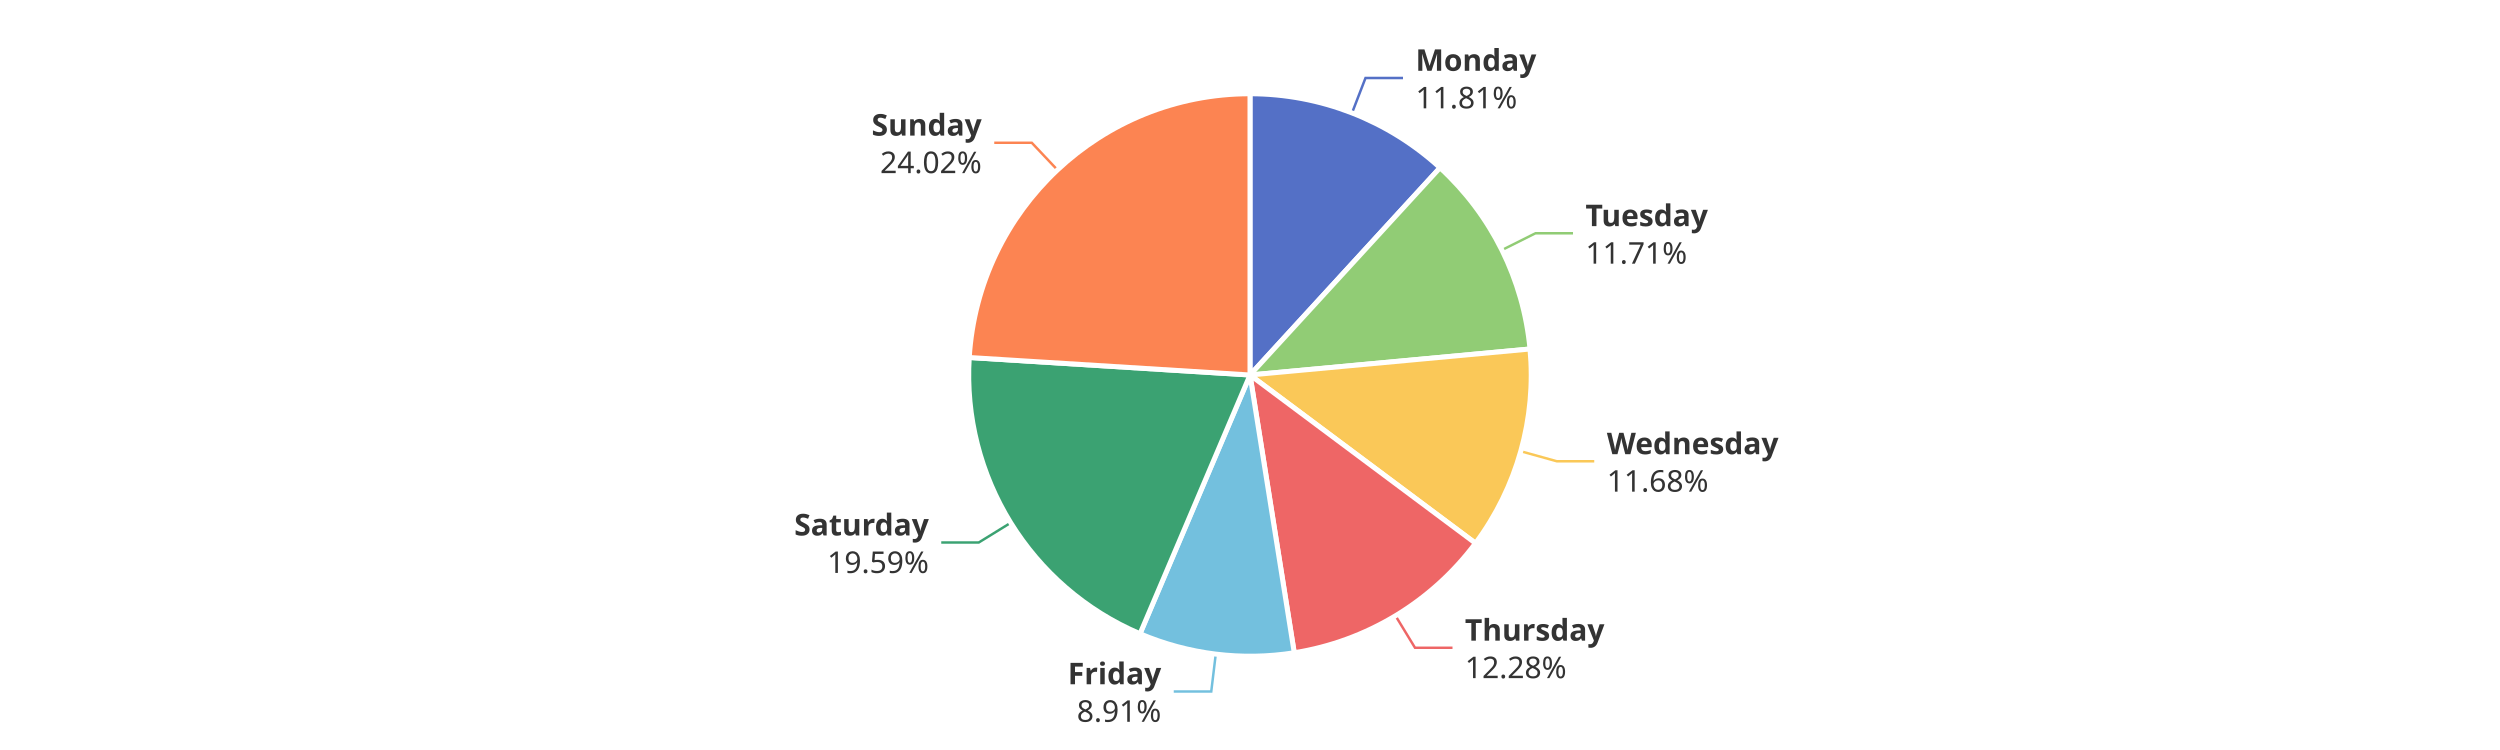
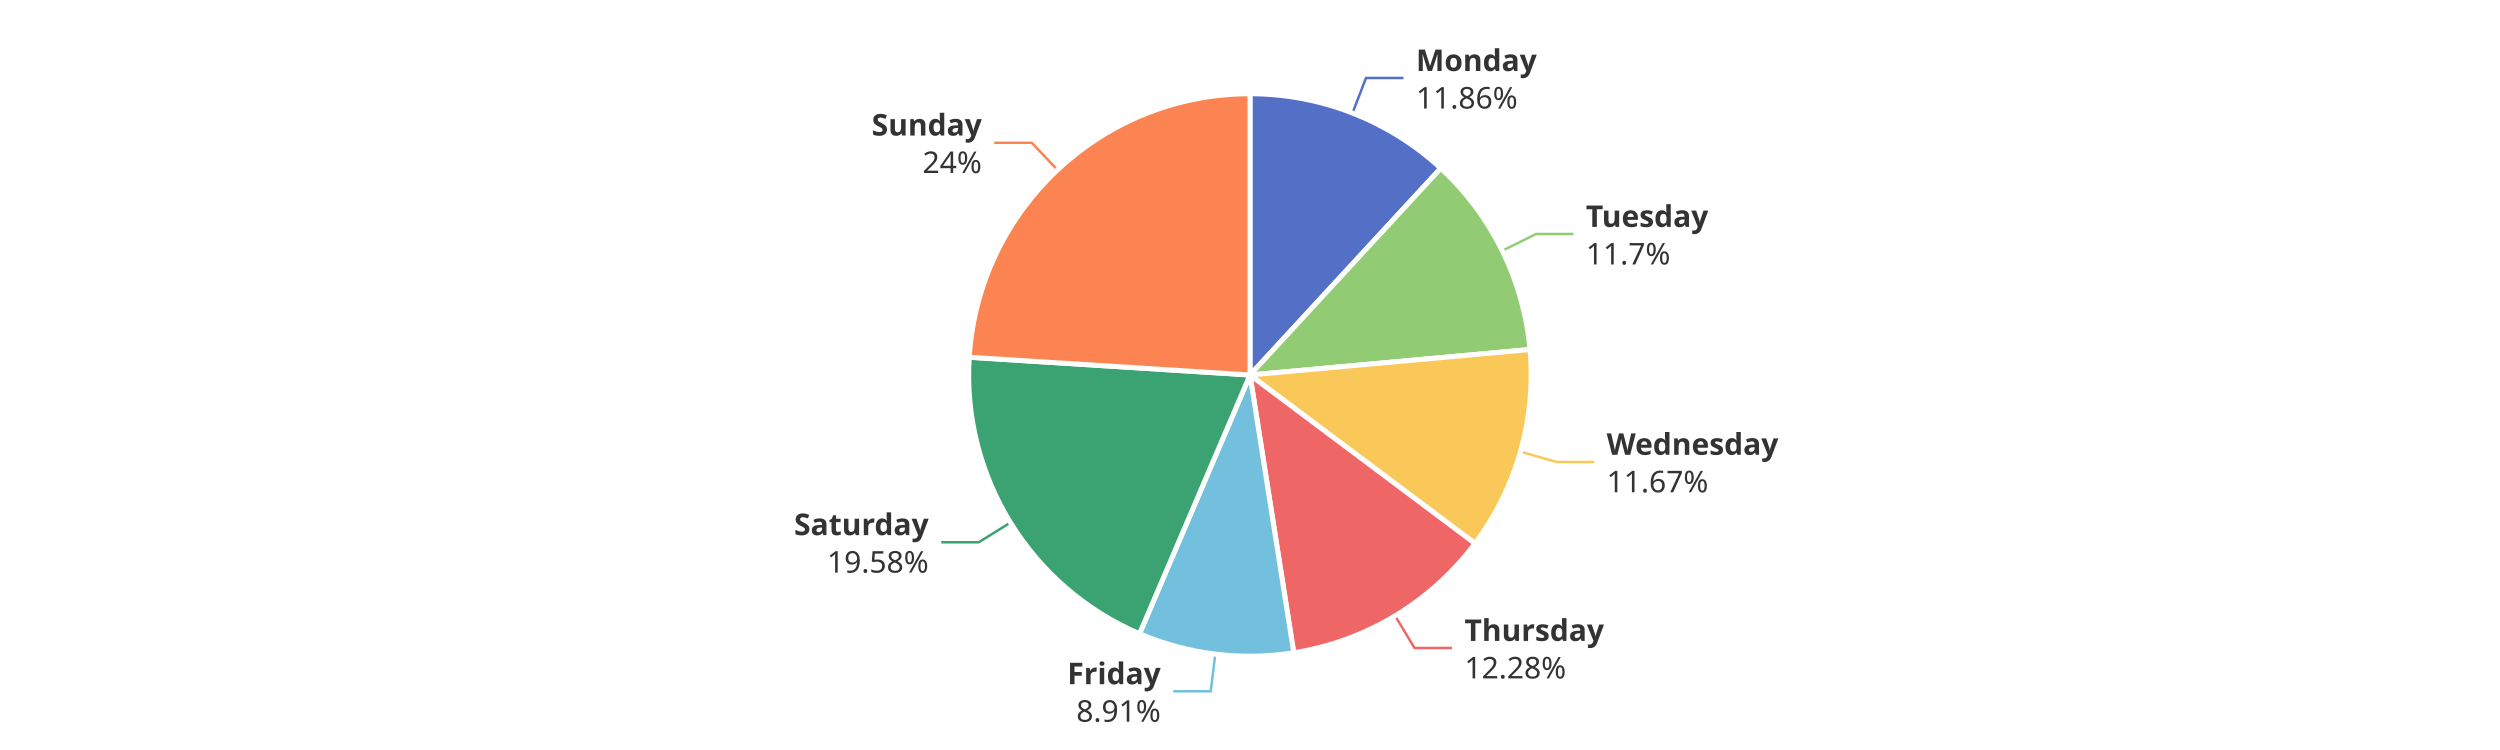
<svg xmlns="http://www.w3.org/2000/svg" width="1000" height="300" version="1.1" baseProfile="full" viewBox="0 0 1000 300">
  <rect width="1000" height="300" x="0" y="0" id="0" fill="#ffffff" />
-   <polyline points="540.8 45.2 546.2 31.2 561.2 31.2" fill="none" stroke="#5470c6" />
-   <polyline points="600.8 100 614.2 93.3 629.2 93.3" fill="none" stroke="#91cc75" />
-   <polyline points="608.3 180.5 622.7 184.5 637.7 184.5" fill="none" stroke="#fac858" />
-   <polyline points="558.2 246.3 566 259.1 581 259.1" fill="none" stroke="#ee6666" />
-   <polyline points="486.3 261.7 484.5 276.6 469.5 276.6" fill="none" stroke="#73c0de" />
-   <polyline points="404.3 209.1 391.5 217 376.5 217" fill="none" stroke="#3ba272" />
+   <polyline points="541 45.2 546.4 31.2 561.4 31.2" fill="none" stroke="#5470c6" />
+   <polyline points="600.9 100.3 614.4 93.6 629.4 93.6" fill="none" stroke="#91cc75" />
+   <polyline points="608.2 180.7 622.7 184.8 637.7 184.8" fill="none" stroke="#fac858" />
+   <polyline points="558.1 246.4 565.8 259.2 580.8 259.2" fill="none" stroke="#ee6666" />
+   <polyline points="486.1 261.6 484.3 276.5 469.3 276.5" fill="none" stroke="#73c0de" />
+   <polyline points="404.2 209 391.5 216.9 376.5 216.9" fill="none" stroke="#3ba272" />
  <polyline points="423 68 412.7 57.1 397.7 57.1" fill="none" stroke="#fc8452" />
-   <path d="M500 37.5A112.5 112.5 0 0 1 576 67.1L500 150Z" fill="#5470c6" stroke="#fff" stroke-width="2" stroke-linejoin="round" />
-   <path d="M576 67.1A112.5 112.5 0 0 1 612 139.6L500 150Z" fill="#91cc75" stroke="#fff" stroke-width="2" stroke-linejoin="round" />
-   <path d="M612 139.6A112.5 112.5 0 0 1 590.2 217.3L500 150Z" fill="#fac858" stroke="#fff" stroke-width="2" stroke-linejoin="round" />
-   <path d="M590.2 217.3A112.5 112.5 0 0 1 517.7 261.1L500 150Z" fill="#ee6666" stroke="#fff" stroke-width="2" stroke-linejoin="round" />
-   <path d="M517.7 261.1A112.5 112.5 0 0 1 456 253.5L500 150Z" fill="#73c0de" stroke="#fff" stroke-width="2" stroke-linejoin="round" />
-   <path d="M456 253.5A112.5 112.5 0 0 1 387.7 143L500 150Z" fill="#3ba272" stroke="#fff" stroke-width="2" stroke-linejoin="round" />
-   <path d="M387.7 143A112.5 112.5 0 0 1 500 37.5L500 150Z" fill="#fc8452" stroke="#fff" stroke-width="2" stroke-linejoin="round" />
-   <path d="M0 -15l42.8 0l0 30l-42.8 0Z" transform="translate(566.2319 31.1772)" fill="none" />
-   <text dominant-baseline="central" text-anchor="start" style="font-size:12px;font-family:sans-serif;font-weight:bold;" y="-7.5" transform="translate(566.2319 31.1772)" fill="#333" stroke="rgb(255,255,255)" stroke-width="2" paint-order="stroke" stroke-miterlimit="2">Monday</text>
-   <text dominant-baseline="central" text-anchor="start" style="font-size:12px;font-family:sans-serif;" y="7.5" transform="translate(566.2319 31.1772)" fill="#333" stroke="rgb(255,255,255)" stroke-width="2" paint-order="stroke" stroke-miterlimit="2">11.81%</text>
-   <path d="M0 -15l46.2 0l0 30l-46.2 0Z" transform="translate(634.2036 93.3097)" fill="none" />
-   <text dominant-baseline="central" text-anchor="start" style="font-size:12px;font-family:sans-serif;font-weight:bold;" y="-7.5" transform="translate(634.2036 93.3097)" fill="#333" stroke="rgb(255,255,255)" stroke-width="2" paint-order="stroke" stroke-miterlimit="2">Tuesday</text>
-   <text dominant-baseline="central" text-anchor="start" style="font-size:12px;font-family:sans-serif;" y="7.5" transform="translate(634.2036 93.3097)" fill="#333" stroke="rgb(255,255,255)" stroke-width="2" paint-order="stroke" stroke-miterlimit="2">11.71%</text>
-   <path d="M0 -15l63.6 0l0 30l-63.6 0Z" transform="translate(642.7392 184.5156)" fill="none" />
-   <text dominant-baseline="central" text-anchor="start" style="font-size:12px;font-family:sans-serif;font-weight:bold;" y="-7.5" transform="translate(642.7392 184.5156)" fill="#333" stroke="rgb(255,255,255)" stroke-width="2" paint-order="stroke" stroke-miterlimit="2">Wednesday</text>
-   <text dominant-baseline="central" text-anchor="start" style="font-size:12px;font-family:sans-serif;" y="7.5" transform="translate(642.7392 184.5156)" fill="#333" stroke="rgb(255,255,255)" stroke-width="2" paint-order="stroke" stroke-miterlimit="2">11.68%</text>
-   <path d="M0 -15l50.2 0l0 30l-50.2 0Z" transform="translate(585.9744 259.1037)" fill="none" />
-   <text dominant-baseline="central" text-anchor="start" style="font-size:12px;font-family:sans-serif;font-weight:bold;" y="-7.5" transform="translate(585.9744 259.1037)" fill="#333" stroke="rgb(255,255,255)" stroke-width="2" paint-order="stroke" stroke-miterlimit="2">Thursday</text>
-   <text dominant-baseline="central" text-anchor="start" style="font-size:12px;font-family:sans-serif;" y="7.5" transform="translate(585.9744 259.1037)" fill="#333" stroke="rgb(255,255,255)" stroke-width="2" paint-order="stroke" stroke-miterlimit="2">12.28%</text>
-   <path d="M-34.2 -15l34.2 0l0 30l-34.2 0Z" transform="translate(464.4955 276.5538)" fill="none" />
-   <text dominant-baseline="central" text-anchor="end" style="font-size:12px;font-family:sans-serif;font-weight:bold;" y="-7.5" transform="translate(464.4955 276.5538)" fill="#333" stroke="rgb(255,255,255)" stroke-width="2" paint-order="stroke" stroke-miterlimit="2">Friday</text>
-   <text dominant-baseline="central" text-anchor="end" style="font-size:12px;font-family:sans-serif;" y="7.5" transform="translate(464.4955 276.5538)" fill="#333" stroke="rgb(255,255,255)" stroke-width="2" paint-order="stroke" stroke-miterlimit="2">8.91%</text>
-   <path d="M-48.2 -15l48.2 0l0 30l-48.2 0Z" transform="translate(371.5335 217.0169)" fill="none" />
-   <text dominant-baseline="central" text-anchor="end" style="font-size:12px;font-family:sans-serif;font-weight:bold;" y="-7.5" transform="translate(371.5335 217.0169)" fill="#333" stroke="rgb(255,255,255)" stroke-width="2" paint-order="stroke" stroke-miterlimit="2">Saturday</text>
-   <text dominant-baseline="central" text-anchor="end" style="font-size:12px;font-family:sans-serif;" y="7.5" transform="translate(371.5335 217.0169)" fill="#333" stroke="rgb(255,255,255)" stroke-width="2" paint-order="stroke" stroke-miterlimit="2">19.59%</text>
-   <path d="M-40.9 -15l40.9 0l0 30l-40.9 0Z" transform="translate(392.684 57.0905)" fill="none" />
-   <text dominant-baseline="central" text-anchor="end" style="font-size:12px;font-family:sans-serif;font-weight:bold;" y="-7.5" transform="translate(392.684 57.0905)" fill="#333" stroke="rgb(255,255,255)" stroke-width="2" paint-order="stroke" stroke-miterlimit="2">Sunday</text>
-   <text dominant-baseline="central" text-anchor="end" style="font-size:12px;font-family:sans-serif;" y="7.5" transform="translate(392.684 57.0905)" fill="#333" stroke="rgb(255,255,255)" stroke-width="2" paint-order="stroke" stroke-miterlimit="2">24.02%</text>
+   <path d="M500 37.5A112.5 112.5 0 0 1 576.3 67.3L500 150Z" fill="#5470c6" stroke="#fff" stroke-width="2" stroke-linejoin="round" />
+   <path d="M576.3 67.3A112.5 112.5 0 0 1 612 139.8L500 150Z" fill="#91cc75" stroke="#fff" stroke-width="2" stroke-linejoin="round" />
+   <path d="M612 139.8A112.5 112.5 0 0 1 590 217.4L500 150Z" fill="#fac858" stroke="#fff" stroke-width="2" stroke-linejoin="round" />
+   <path d="M590 217.4A112.5 112.5 0 0 1 517.5 261.1L500 150Z" fill="#ee6666" stroke="#fff" stroke-width="2" stroke-linejoin="round" />
+   <path d="M517.5 261.1A112.5 112.5 0 0 1 455.8 253.5L500 150Z" fill="#73c0de" stroke="#fff" stroke-width="2" stroke-linejoin="round" />
+   <path d="M455.8 253.5A112.5 112.5 0 0 1 387.7 142.9L500 150Z" fill="#3ba272" stroke="#fff" stroke-width="2" stroke-linejoin="round" />
+   <path d="M387.7 142.9A112.5 112.5 0 0 1 500 37.5L500 150Z" fill="#fc8452" stroke="#fff" stroke-width="2" stroke-linejoin="round" />
+   <path d="M0 -15l42.8 0l0 30l-42.8 0Z" transform="translate(566.414 31.2482)" fill="none" />
+   <text dominant-baseline="central" text-anchor="start" style="font-size:12px;font-family:sans-serif;font-weight:bold;" y="-7.5" transform="translate(566.414 31.2482)" fill="#333" stroke="rgb(255,255,255)" stroke-width="2" paint-order="stroke" stroke-miterlimit="2">Monday</text>
+   <text dominant-baseline="central" text-anchor="start" style="font-size:12px;font-family:sans-serif;" y="7.5" transform="translate(566.414 31.2482)" fill="#333" stroke="rgb(255,255,255)" stroke-width="2" paint-order="stroke" stroke-miterlimit="2">11.86%</text>
+   <path d="M0 -15l46.2 0l0 30l-46.2 0Z" transform="translate(634.3572 93.6202)" fill="none" />
+   <text dominant-baseline="central" text-anchor="start" style="font-size:12px;font-family:sans-serif;font-weight:bold;" y="-7.5" transform="translate(634.3572 93.6202)" fill="#333" stroke="rgb(255,255,255)" stroke-width="2" paint-order="stroke" stroke-miterlimit="2">Tuesday</text>
+   <text dominant-baseline="central" text-anchor="start" style="font-size:12px;font-family:sans-serif;" y="7.5" transform="translate(634.3572 93.6202)" fill="#333" stroke="rgb(255,255,255)" stroke-width="2" paint-order="stroke" stroke-miterlimit="2">11.7%</text>
+   <path d="M0 -15l63.6 0l0 30l-63.6 0Z" transform="translate(642.6695 184.7628)" fill="none" />
+   <text dominant-baseline="central" text-anchor="start" style="font-size:12px;font-family:sans-serif;font-weight:bold;" y="-7.5" transform="translate(642.6695 184.7628)" fill="#333" stroke="rgb(255,255,255)" stroke-width="2" paint-order="stroke" stroke-miterlimit="2">Wednesday</text>
+   <text dominant-baseline="central" text-anchor="start" style="font-size:12px;font-family:sans-serif;" y="7.5" transform="translate(642.6695 184.7628)" fill="#333" stroke="rgb(255,255,255)" stroke-width="2" paint-order="stroke" stroke-miterlimit="2">11.67%</text>
+   <path d="M0 -15l50.2 0l0 30l-50.2 0Z" transform="translate(585.797 259.2108)" fill="none" />
+   <text dominant-baseline="central" text-anchor="start" style="font-size:12px;font-family:sans-serif;font-weight:bold;" y="-7.5" transform="translate(585.797 259.2108)" fill="#333" stroke="rgb(255,255,255)" stroke-width="2" paint-order="stroke" stroke-miterlimit="2">Thursday</text>
+   <text dominant-baseline="central" text-anchor="start" style="font-size:12px;font-family:sans-serif;" y="7.5" transform="translate(585.797 259.2108)" fill="#333" stroke="rgb(255,255,255)" stroke-width="2" paint-order="stroke" stroke-miterlimit="2">12.28%</text>
+   <path d="M-34.2 -15l34.2 0l0 30l-34.2 0Z" transform="translate(464.2982 276.5295)" fill="none" />
+   <text dominant-baseline="central" text-anchor="end" style="font-size:12px;font-family:sans-serif;font-weight:bold;" y="-7.5" transform="translate(464.2982 276.5295)" fill="#333" stroke="rgb(255,255,255)" stroke-width="2" paint-order="stroke" stroke-miterlimit="2">Friday</text>
+   <text dominant-baseline="central" text-anchor="end" style="font-size:12px;font-family:sans-serif;" y="7.5" transform="translate(464.2982 276.5295)" fill="#333" stroke="rgb(255,255,255)" stroke-width="2" paint-order="stroke" stroke-miterlimit="2">8.91%</text>
+   <path d="M-48.2 -15l48.2 0l0 30l-48.2 0Z" transform="translate(371.4562 216.8916)" fill="none" />
+   <text dominant-baseline="central" text-anchor="end" style="font-size:12px;font-family:sans-serif;font-weight:bold;" y="-7.5" transform="translate(371.4562 216.8916)" fill="#333" stroke="rgb(255,255,255)" stroke-width="2" paint-order="stroke" stroke-miterlimit="2">Saturday</text>
+   <text dominant-baseline="central" text-anchor="end" style="font-size:12px;font-family:sans-serif;" y="7.5" transform="translate(371.4562 216.8916)" fill="#333" stroke="rgb(255,255,255)" stroke-width="2" paint-order="stroke" stroke-miterlimit="2">19.58%</text>
+   <path d="M-40.9 -15l40.9 0l0 30l-40.9 0Z" transform="translate(392.7202 57.0565)" fill="none" />
+   <text dominant-baseline="central" text-anchor="end" style="font-size:12px;font-family:sans-serif;font-weight:bold;" y="-7.5" transform="translate(392.7202 57.0565)" fill="#333" stroke="rgb(255,255,255)" stroke-width="2" paint-order="stroke" stroke-miterlimit="2">Sunday</text>
+   <text dominant-baseline="central" text-anchor="end" style="font-size:12px;font-family:sans-serif;" y="7.5" transform="translate(392.7202 57.0565)" fill="#333" stroke="rgb(255,255,255)" stroke-width="2" paint-order="stroke" stroke-miterlimit="2">24%</text>
</svg>
